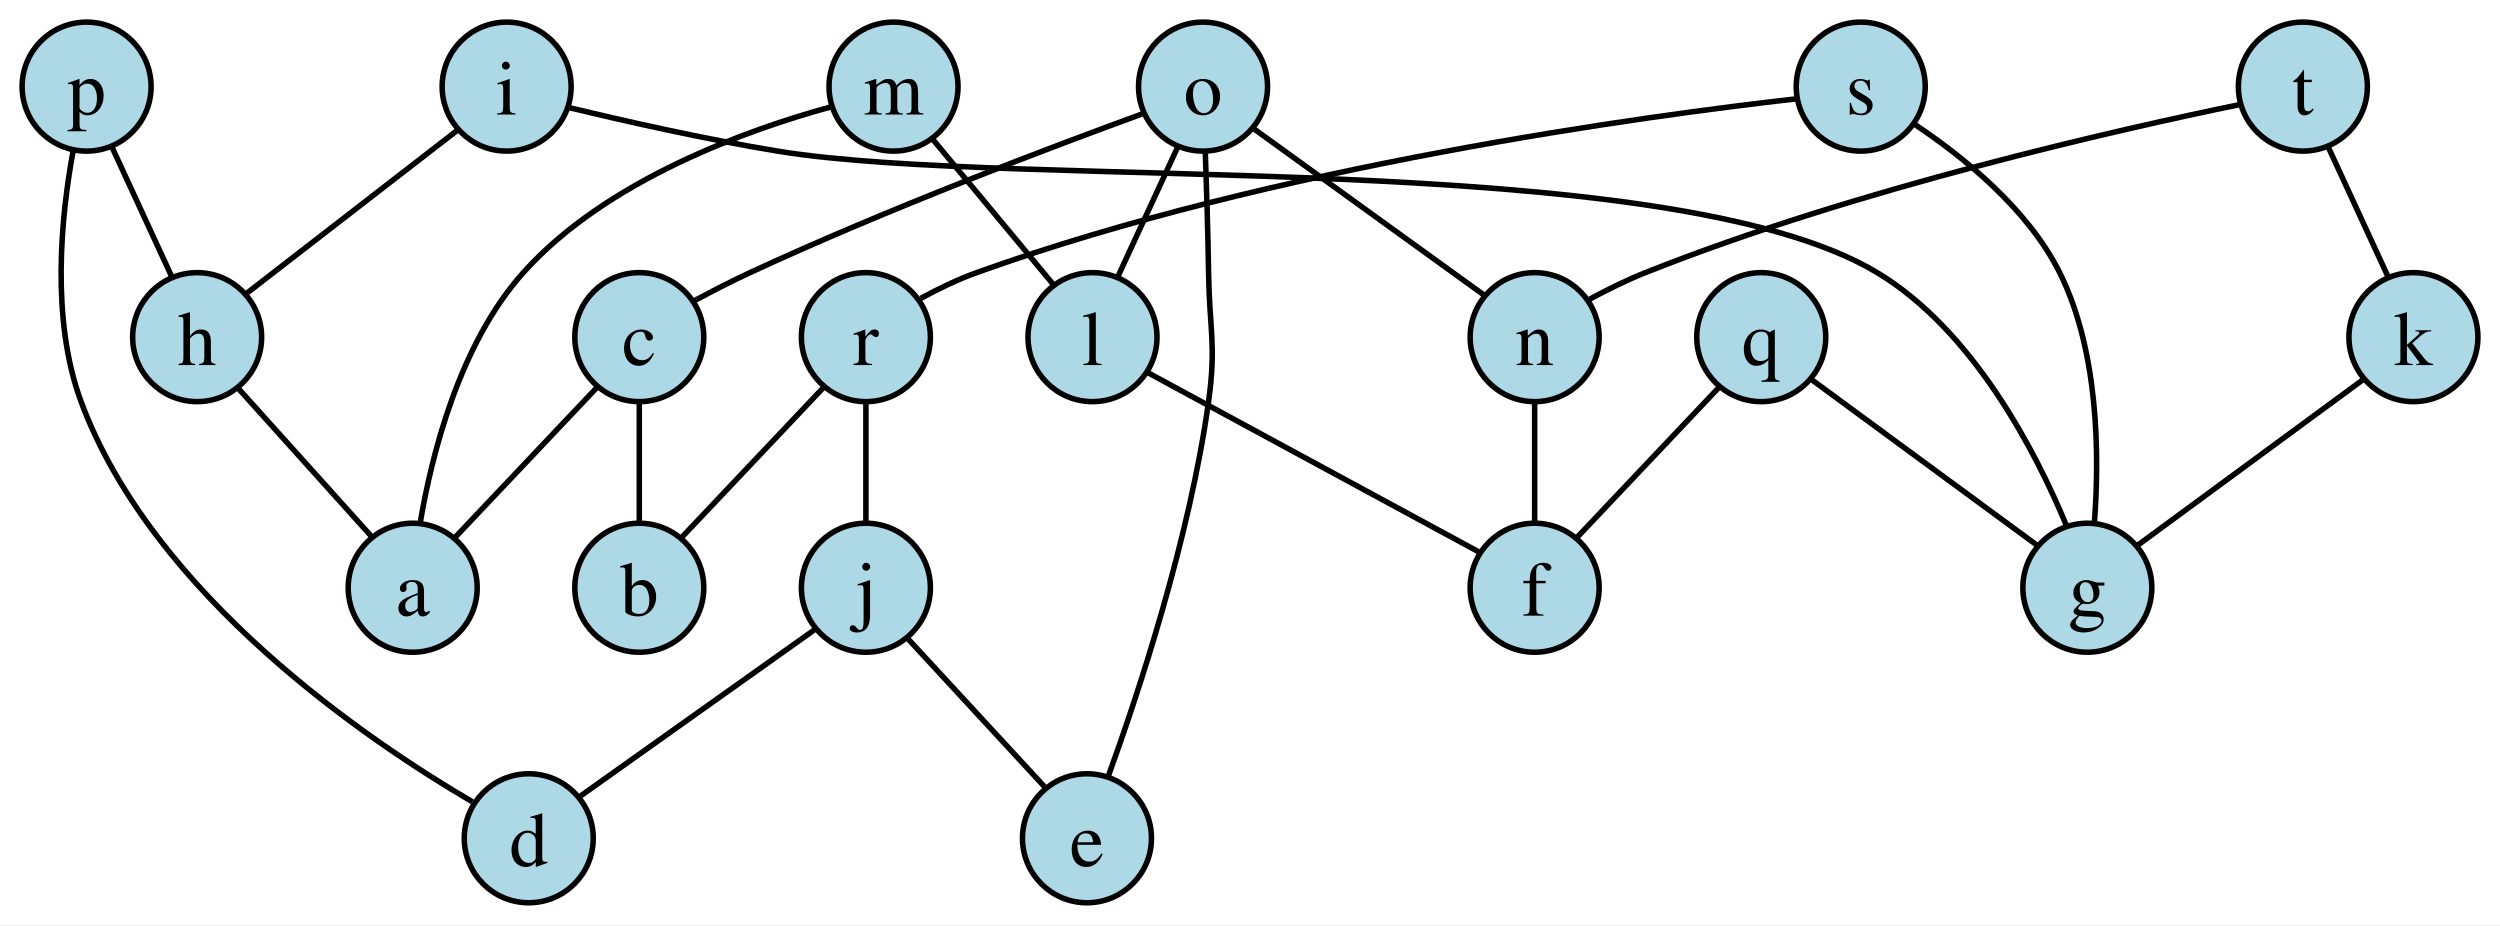
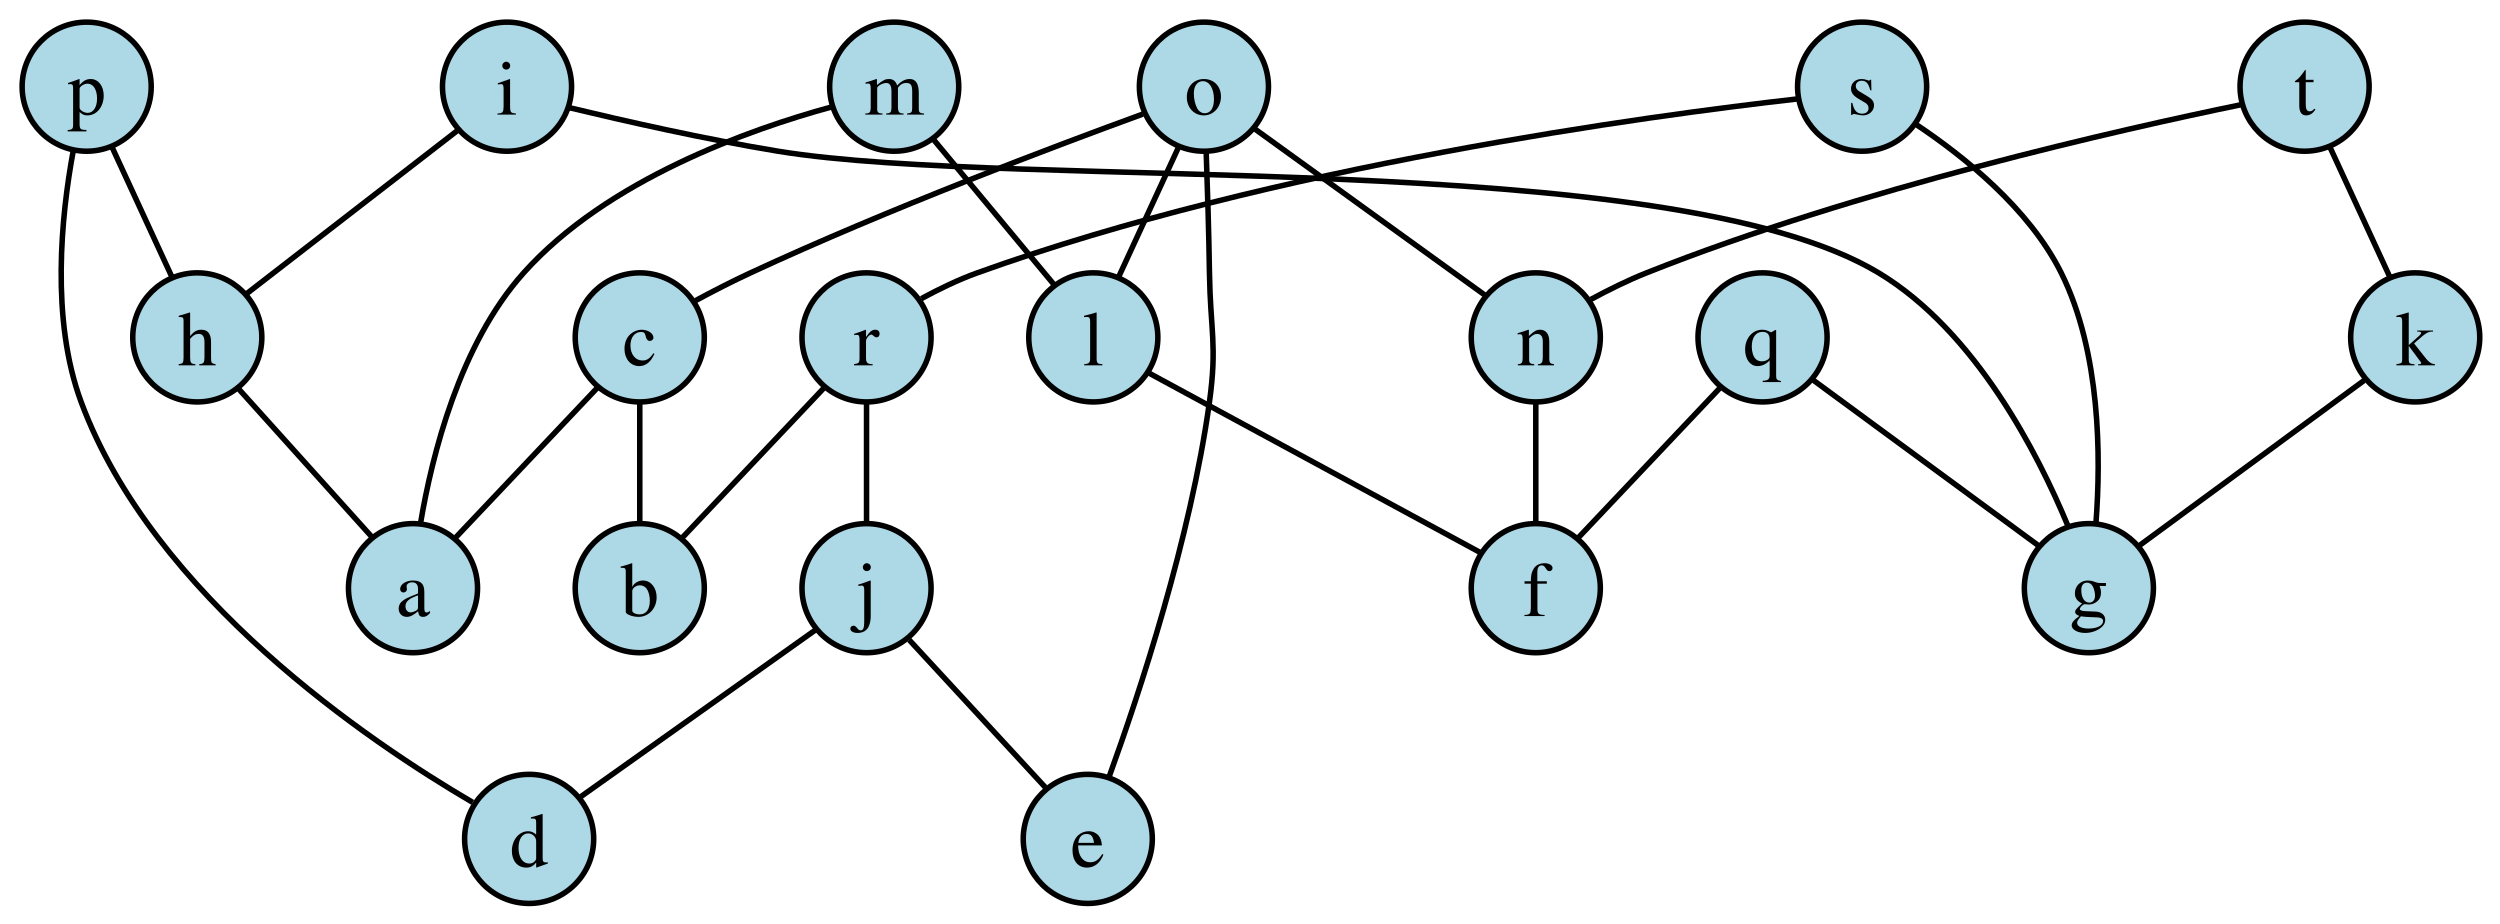
- <svg xmlns="http://www.w3.org/2000/svg" width="432pt" height="160pt" viewBox="0.00 0.00 432.00 160.00">
-   <g id="graph0" class="graph" transform="scale(0.955045 0.955045) rotate(0) translate(4 163.34)">
+ <svg xmlns="http://www.w3.org/2000/svg" width="452pt" height="167pt" viewBox="0.00 0.00 452.00 167.00">
+   <g id="graph0" class="graph" transform="scale(1 1) rotate(0) translate(4 163.34)">
    <polygon fill="white" stroke="none" points="-4,4 -4,-163.34 448.33,-163.34 448.33,4 -4,4" />
    <g id="node1" class="node">
      <ellipse fill="lightblue" stroke="black" cx="31.67" cy="-102.34" rx="11.67" ry="11.67" />
      <text xml:space="preserve" text-anchor="middle" x="31.67" y="-97.29" font-family="Times,serif" font-size="14.00">h</text>
    </g>
    <g id="node2" class="node">
      <ellipse fill="lightblue" stroke="black" cx="70.67" cy="-57" rx="11.67" ry="11.67" />
      <text xml:space="preserve" text-anchor="middle" x="70.67" y="-51.95" font-family="Times,serif" font-size="14.00">a</text>
    </g>
    <g id="edge1" class="edge">
      <path fill="none" stroke="black" d="M39.19,-92.98C46.09,-85.31 56.27,-74 63.17,-66.33" />
    </g>
    <g id="node3" class="node">
      <ellipse fill="lightblue" stroke="black" cx="111.67" cy="-102.34" rx="11.67" ry="11.67" />
      <text xml:space="preserve" text-anchor="middle" x="111.67" y="-97.29" font-family="Times,serif" font-size="14.00">c</text>
    </g>
    <g id="edge2" class="edge">
      <path fill="none" stroke="black" d="M104.15,-93.39C96.84,-85.67 85.8,-74 78.42,-66.19" />
    </g>
    <g id="node5" class="node">
      <ellipse fill="lightblue" stroke="black" cx="111.67" cy="-57" rx="11.67" ry="11.67" />
      <text xml:space="preserve" text-anchor="middle" x="111.67" y="-51.95" font-family="Times,serif" font-size="14.00">b</text>
    </g>
    <g id="edge4" class="edge">
      <path fill="none" stroke="black" d="M111.67,-90.4C111.67,-83.88 111.67,-75.63 111.67,-69.08" />
    </g>
    <g id="node4" class="node">
      <ellipse fill="lightblue" stroke="black" cx="157.67" cy="-147.67" rx="11.67" ry="11.67" />
      <text xml:space="preserve" text-anchor="middle" x="157.67" y="-142.62" font-family="Times,serif" font-size="14.00">m</text>
    </g>
    <g id="edge3" class="edge">
      <path fill="none" stroke="black" d="M146.33,-144C131.53,-139.95 105.77,-130.88 90.67,-114 79.1,-101.08 74.1,-81 72.03,-68.72" />
    </g>
    <g id="node12" class="node">
      <ellipse fill="lightblue" stroke="black" cx="193.67" cy="-102.34" rx="11.67" ry="11.67" />
      <text xml:space="preserve" text-anchor="middle" x="193.67" y="-97.29" font-family="Times,serif" font-size="14.00">l</text>
    </g>
    <g id="edge22" class="edge">
      <path fill="none" stroke="black" d="M164.61,-138.32C170.9,-130.74 180.14,-119.62 186.5,-111.96" />
    </g>
    <g id="node6" class="node">
      <ellipse fill="lightblue" stroke="black" cx="152.67" cy="-102.34" rx="11.67" ry="11.67" />
      <text xml:space="preserve" text-anchor="middle" x="152.67" y="-97.29" font-family="Times,serif" font-size="14.00">r</text>
    </g>
    <g id="edge5" class="edge">
      <path fill="none" stroke="black" d="M145.15,-93.39C137.84,-85.67 126.8,-74 119.42,-66.19" />
    </g>
    <g id="node8" class="node">
      <ellipse fill="lightblue" stroke="black" cx="152.67" cy="-57" rx="11.67" ry="11.67" />
      <text xml:space="preserve" text-anchor="middle" x="152.67" y="-51.95" font-family="Times,serif" font-size="14.00">j</text>
    </g>
    <g id="edge20" class="edge">
      <path fill="none" stroke="black" d="M152.67,-90.4C152.67,-83.88 152.67,-75.63 152.67,-69.08" />
    </g>
    <g id="node7" class="node">
      <ellipse fill="lightblue" stroke="black" cx="213.67" cy="-147.67" rx="11.67" ry="11.67" />
      <text xml:space="preserve" text-anchor="middle" x="213.67" y="-142.62" font-family="Times,serif" font-size="14.00">o</text>
    </g>
    <g id="edge6" class="edge">
      <path fill="none" stroke="black" d="M202.63,-142.72C186.73,-136.92 156.55,-125.55 131.67,-114 128.38,-112.48 124.88,-110.67 121.73,-108.98" />
    </g>
    <g id="node11" class="node">
      <ellipse fill="lightblue" stroke="black" cx="192.67" cy="-11.67" rx="11.67" ry="11.67" />
      <text xml:space="preserve" text-anchor="middle" x="192.67" y="-6.62" font-family="Times,serif" font-size="14.00">e</text>
    </g>
    <g id="edge10" class="edge">
      <path fill="none" stroke="black" d="M214.08,-135.78C214.31,-129.43 214.56,-121.27 214.67,-114 214.83,-103.63 216.09,-100.94 214.67,-90.67 211.24,-65.86 201.94,-37.84 196.59,-23.07" />
    </g>
    <g id="edge23" class="edge">
      <path fill="none" stroke="black" d="M209.03,-136.62C205.8,-129.62 201.51,-120.32 198.28,-113.33" />
    </g>
    <g id="node15" class="node">
      <ellipse fill="lightblue" stroke="black" cx="273.67" cy="-102.34" rx="11.67" ry="11.67" />
      <text xml:space="preserve" text-anchor="middle" x="273.67" y="-97.29" font-family="Times,serif" font-size="14.00">n</text>
    </g>
    <g id="edge24" class="edge">
      <path fill="none" stroke="black" d="M222.78,-140.09C234.06,-131.94 253.15,-118.15 264.47,-109.98" />
    </g>
    <g id="node9" class="node">
      <ellipse fill="lightblue" stroke="black" cx="91.67" cy="-11.67" rx="11.67" ry="11.67" />
      <text xml:space="preserve" text-anchor="middle" x="91.67" y="-6.62" font-family="Times,serif" font-size="14.00">d</text>
    </g>
    <g id="edge7" class="edge">
      <path fill="none" stroke="black" d="M143.4,-49.42C131.94,-41.28 112.52,-27.48 101.02,-19.31" />
    </g>
    <g id="edge9" class="edge">
      <path fill="none" stroke="black" d="M160.38,-47.65C167.46,-39.97 177.9,-28.66 184.98,-21" />
    </g>
    <g id="node10" class="node">
      <ellipse fill="lightblue" stroke="black" cx="11.67" cy="-147.67" rx="11.67" ry="11.67" />
      <text xml:space="preserve" text-anchor="middle" x="11.67" y="-142.62" font-family="Times,serif" font-size="14.00">p</text>
    </g>
    <g id="edge18" class="edge">
      <path fill="none" stroke="black" d="M16.31,-136.62C19.54,-129.62 23.83,-120.32 27.05,-113.33" />
    </g>
    <g id="edge8" class="edge">
      <path fill="none" stroke="black" d="M9.22,-135.96C7.09,-124.4 5.12,-105.62 10.67,-90.67 23.7,-55.53 62.75,-29.22 81.46,-18.27" />
    </g>
    <g id="node13" class="node">
      <ellipse fill="lightblue" stroke="black" cx="273.67" cy="-57" rx="11.67" ry="11.67" />
      <text xml:space="preserve" text-anchor="middle" x="273.67" y="-51.95" font-family="Times,serif" font-size="14.00">f</text>
    </g>
    <g id="edge11" class="edge">
      <path fill="none" stroke="black" d="M203.8,-95.85C219.19,-87.51 248.28,-71.75 263.62,-63.45" />
    </g>
    <g id="node14" class="node">
      <ellipse fill="lightblue" stroke="black" cx="314.67" cy="-102.34" rx="11.67" ry="11.67" />
      <text xml:space="preserve" text-anchor="middle" x="314.67" y="-97.29" font-family="Times,serif" font-size="14.00">q</text>
    </g>
    <g id="edge12" class="edge">
      <path fill="none" stroke="black" d="M307.15,-93.39C299.84,-85.67 288.8,-74 281.42,-66.19" />
    </g>
    <g id="node17" class="node">
      <ellipse fill="lightblue" stroke="black" cx="373.67" cy="-57" rx="11.67" ry="11.67" />
      <text xml:space="preserve" text-anchor="middle" x="373.67" y="-51.95" font-family="Times,serif" font-size="14.00">g</text>
    </g>
    <g id="edge16" class="edge">
      <path fill="none" stroke="black" d="M323.89,-94.57C335.03,-86.38 353.67,-72.69 364.71,-64.58" />
    </g>
    <g id="edge13" class="edge">
      <path fill="none" stroke="black" d="M273.67,-90.4C273.67,-83.88 273.67,-75.63 273.67,-69.08" />
    </g>
    <g id="node16" class="node">
      <ellipse fill="lightblue" stroke="black" cx="332.67" cy="-147.67" rx="11.67" ry="11.67" />
      <text xml:space="preserve" text-anchor="middle" x="332.67" y="-142.62" font-family="Times,serif" font-size="14.00">s</text>
    </g>
    <g id="edge26" class="edge">
      <path fill="none" stroke="black" d="M321.11,-145.47C294.34,-142.44 226.28,-133.31 172.67,-114 169.26,-112.78 165.72,-111.05 162.58,-109.35" />
    </g>
    <g id="edge14" class="edge">
      <path fill="none" stroke="black" d="M342.5,-140.79C351.03,-135.1 362.88,-125.64 368.67,-114 375.8,-99.67 375.84,-80.72 374.96,-68.95" />
    </g>
    <g id="node18" class="node">
      <ellipse fill="lightblue" stroke="black" cx="432.67" cy="-102.34" rx="11.67" ry="11.67" />
      <text xml:space="preserve" text-anchor="middle" x="432.67" y="-97.29" font-family="Times,serif" font-size="14.00">k</text>
    </g>
    <g id="edge15" class="edge">
      <path fill="none" stroke="black" d="M423.45,-94.57C412.3,-86.38 393.66,-72.69 382.63,-64.58" />
    </g>
    <g id="node19" class="node">
      <ellipse fill="lightblue" stroke="black" cx="87.67" cy="-147.67" rx="11.67" ry="11.67" />
      <text xml:space="preserve" text-anchor="middle" x="87.67" y="-142.62" font-family="Times,serif" font-size="14.00">i</text>
    </g>
    <g id="edge19" class="edge">
      <path fill="none" stroke="black" d="M78.67,-139.71C68.16,-131.57 50.88,-118.2 40.46,-110.14" />
    </g>
    <g id="edge17" class="edge">
      <path fill="none" stroke="black" d="M98.89,-143.88C108.78,-141.5 123.61,-138.14 136.67,-136 180.57,-128.82 297.56,-136.97 335.67,-114 353.18,-103.45 364.44,-81.37 369.86,-68.31" />
    </g>
    <g id="node20" class="node">
      <ellipse fill="lightblue" stroke="black" cx="412.67" cy="-147.67" rx="11.67" ry="11.67" />
      <text xml:space="preserve" text-anchor="middle" x="412.67" y="-142.62" font-family="Times,serif" font-size="14.00">t</text>
    </g>
    <g id="edge25" class="edge">
      <path fill="none" stroke="black" d="M401.24,-144.42C379.71,-139.99 331.88,-129.22 293.67,-114 290.3,-112.66 286.77,-110.91 283.63,-109.21" />
    </g>
    <g id="edge21" class="edge">
      <path fill="none" stroke="black" d="M417.31,-136.62C420.54,-129.62 424.83,-120.32 428.05,-113.33" />
    </g>
  </g>
</svg>
